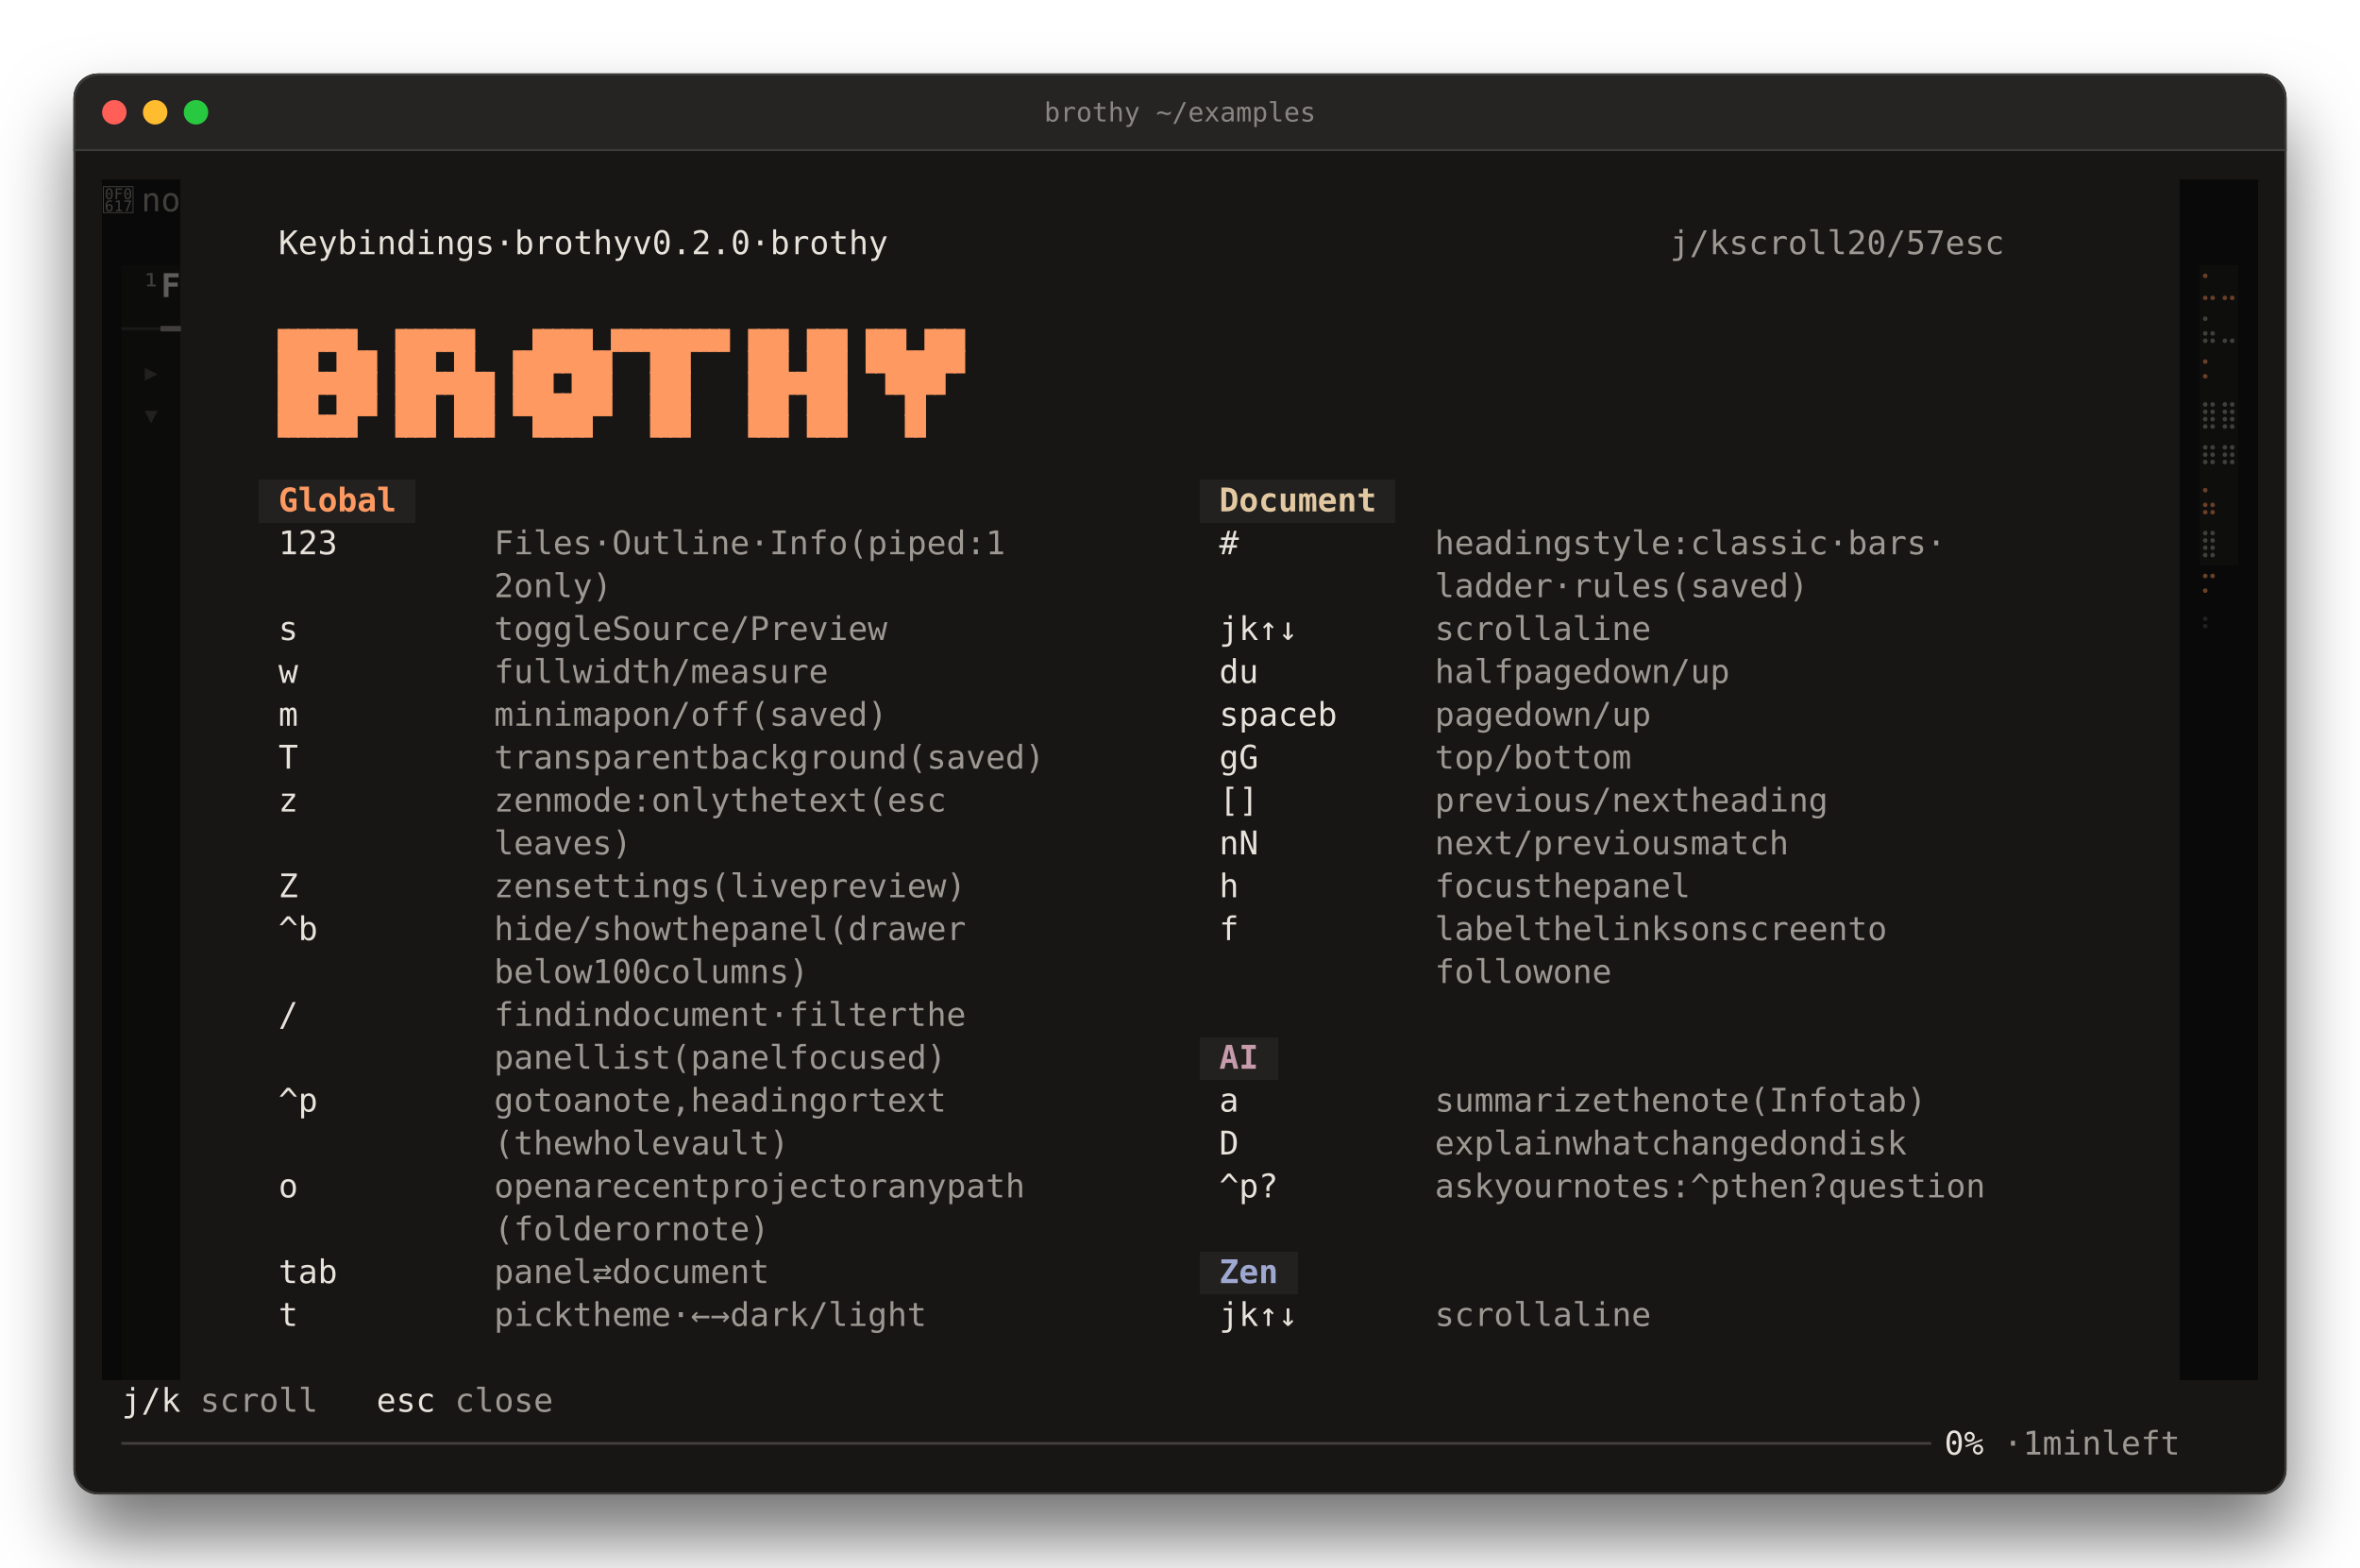
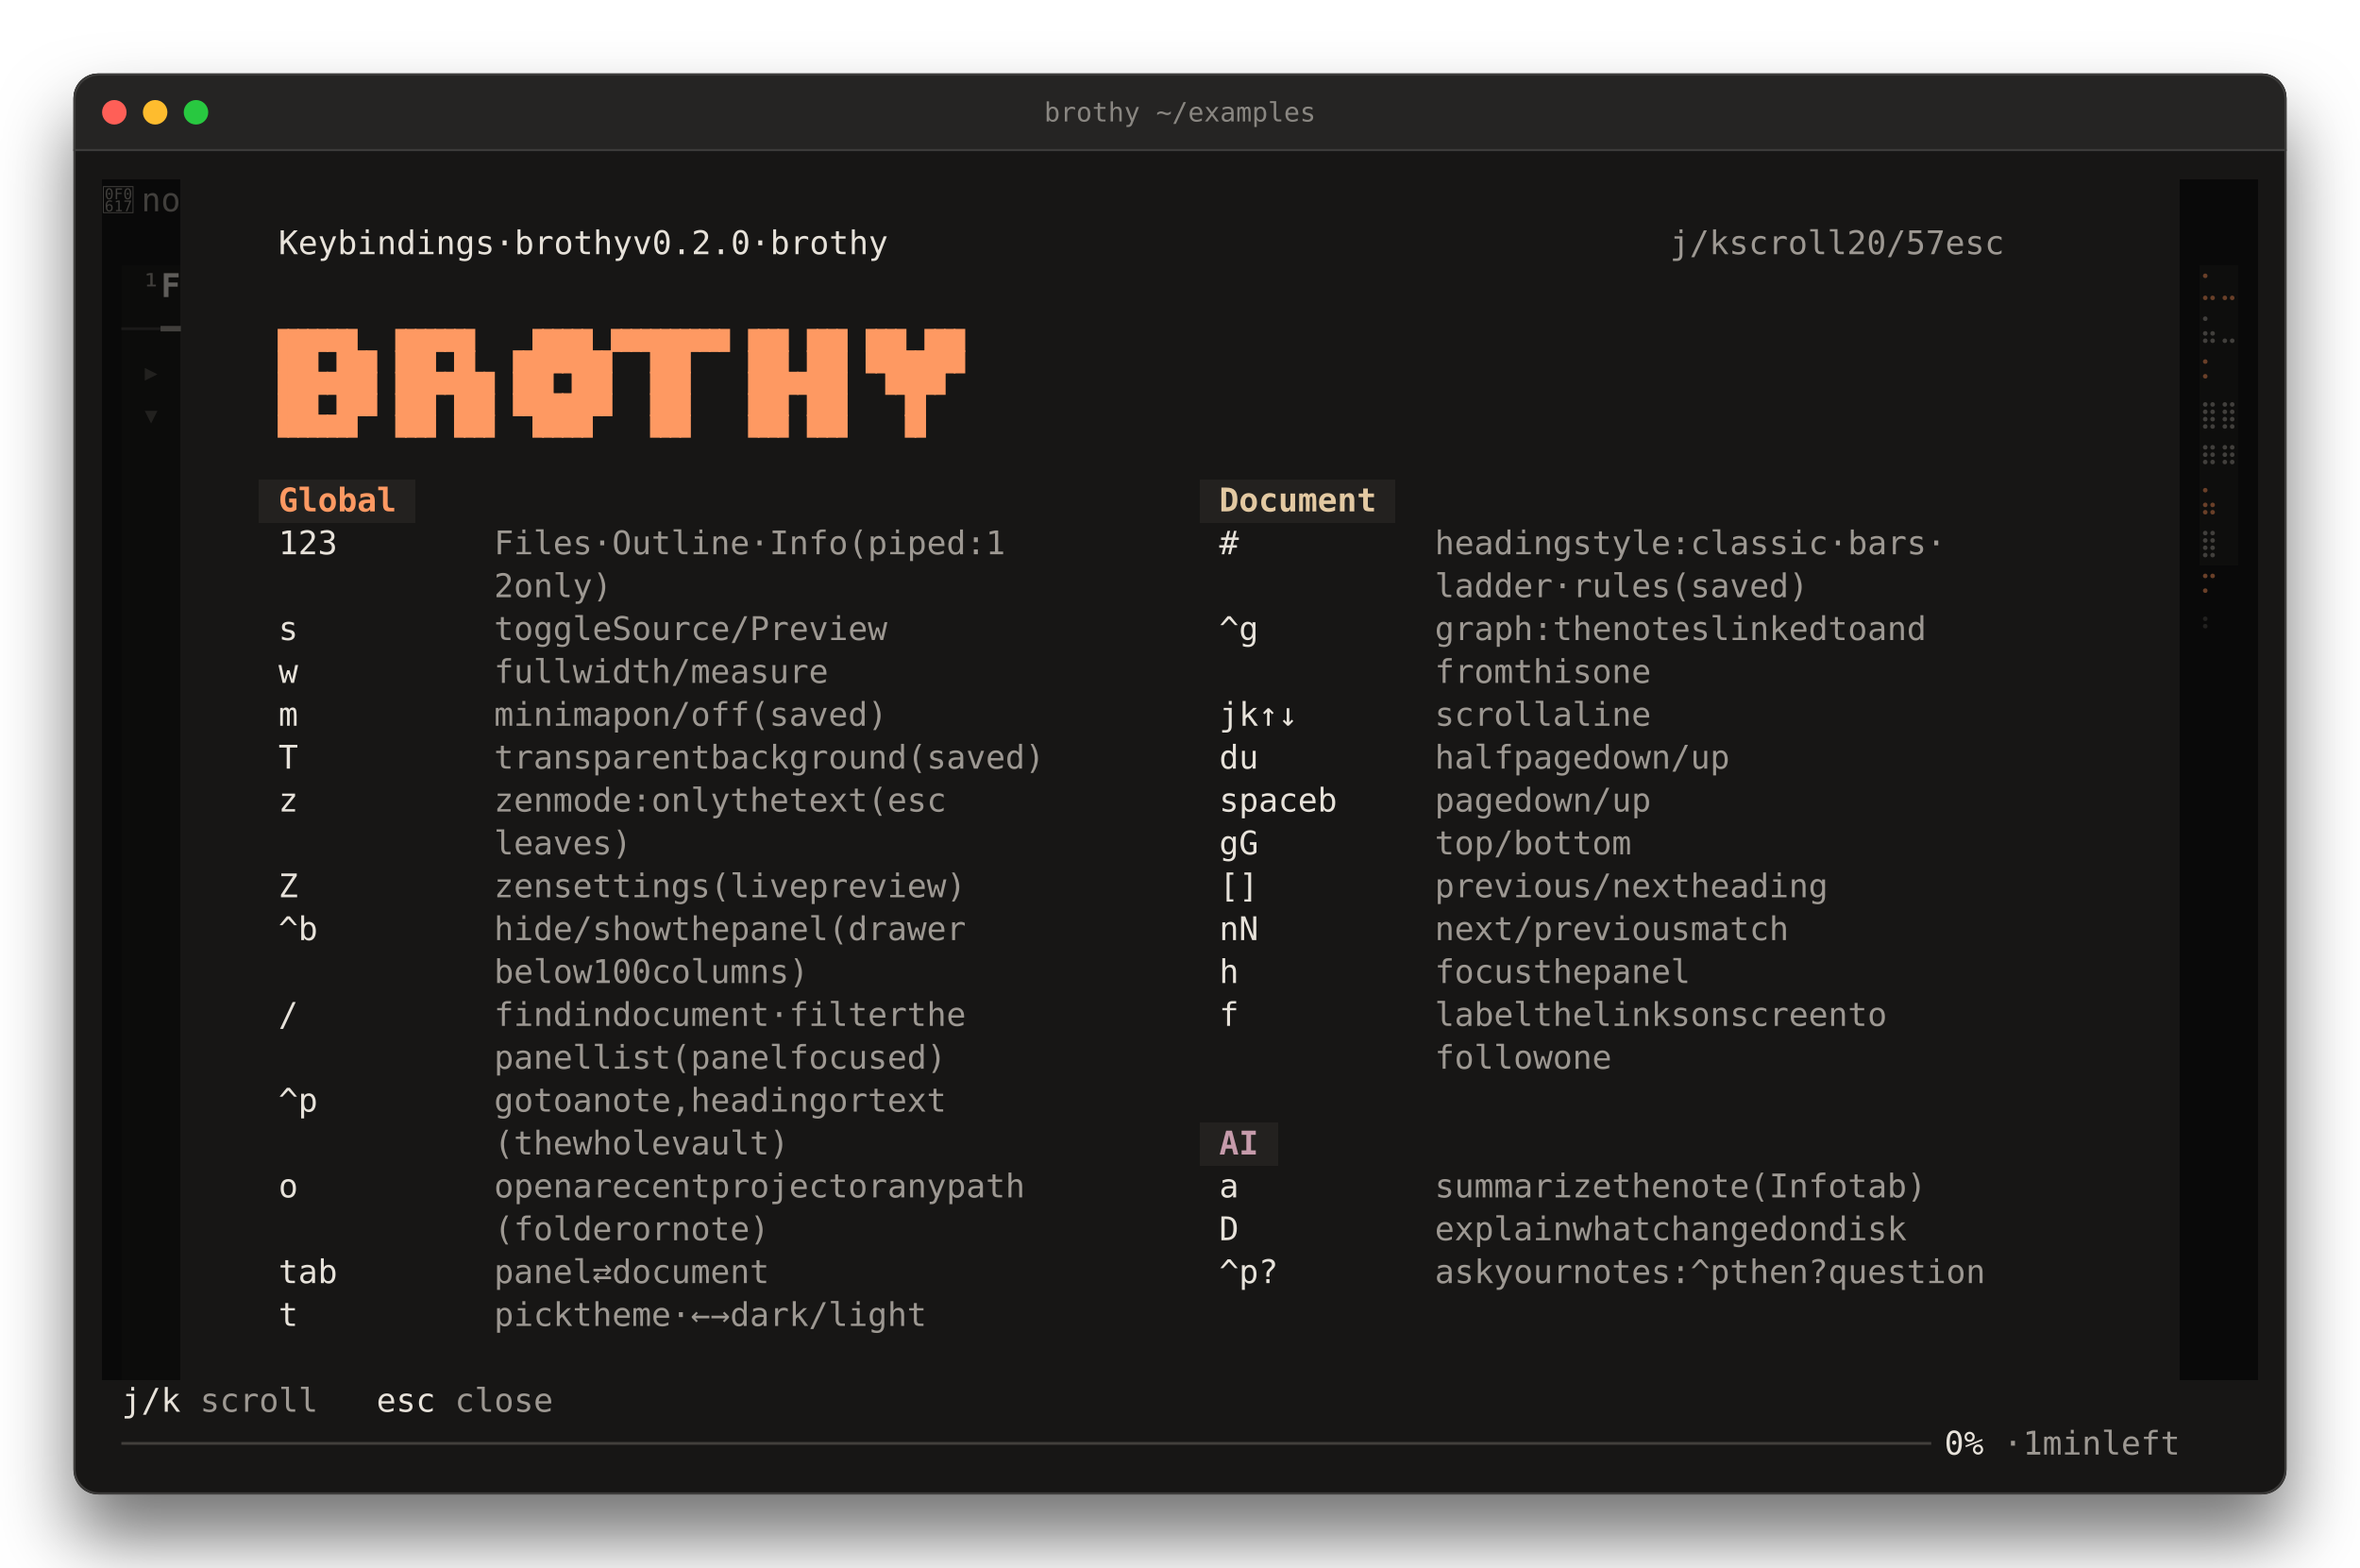
<svg xmlns="http://www.w3.org/2000/svg" width="1156" height="768" viewBox="0 0 1156 768">
  <g transform="translate(36 36)">
    <defs>
      <clipPath id="c-keys">
        <rect width="1084" height="696" rx="12" />
      </clipPath>
      <filter id="s-keys" x="-20%" y="-20%" width="140%" height="150%">
        <feGaussianBlur stdDeviation="18" />
      </filter>
    </defs>
    <rect x="0" y="22" width="1084" height="696" rx="12" fill="#000" opacity="0.55" filter="url(#s-keys)" />
    <g clip-path="url(#c-keys)">
      <rect width="1084" height="696" fill="#171615" />
      <rect width="1084" height="38" fill="#252423" />
      <rect y="37" width="1084" height="1" fill="#3c3b3a" />
      <circle cx="20" cy="19" r="6" fill="#ff5f57" />
      <circle cx="40" cy="19" r="6" fill="#febc2e" />
      <circle cx="60" cy="19" r="6" fill="#28c840" />
      <text x="542" y="23.5" text-anchor="middle" font-size="13" fill="#898681" font-family="'JetBrainsMono Nerd Font Mono', 'JetBrains Mono', 'DejaVu Sans Mono', monospace">brothy ~/examples</text>
      <g transform="translate(14 52)" font-family="'JetBrainsMono Nerd Font Mono', 'JetBrains Mono', 'DejaVu Sans Mono', monospace" font-size="16" xml:space="preserve">
        <g shape-rendering="crispEdges">
          <rect x="0" y="0" width="38.4" height="21" fill="#090909" />
          <rect x="1017.6" y="0" width="38.4" height="21" fill="#090909" />
          <rect x="0" y="21" width="38.4" height="21" fill="#090909" />
          <rect x="1017.6" y="21" width="38.4" height="21" fill="#090909" />
          <rect x="0" y="42" width="9.6" height="21" fill="#090909" />
          <rect x="9.6" y="42" width="28.8" height="21" fill="#0c0c0b" />
          <rect x="1017.6" y="42" width="9.6" height="21" fill="#090909" />
          <rect x="1027.2" y="42" width="19.2" height="21" fill="#0e0e0d" />
          <rect x="1046.4" y="42" width="9.6" height="21" fill="#090909" />
          <rect x="0" y="63" width="9.6" height="21" fill="#090909" />
          <rect x="9.6" y="63" width="28.8" height="21" fill="#0c0c0b" />
          <rect x="1017.6" y="63" width="9.6" height="21" fill="#090909" />
          <rect x="1027.2" y="63" width="19.2" height="21" fill="#0e0e0d" />
          <rect x="1046.4" y="63" width="9.6" height="21" fill="#090909" />
          <rect x="0" y="84" width="9.6" height="21" fill="#090909" />
          <rect x="9.6" y="84" width="28.8" height="21" fill="#0c0c0b" />
          <rect x="1017.6" y="84" width="9.6" height="21" fill="#090909" />
          <rect x="1027.2" y="84" width="19.2" height="21" fill="#0e0e0d" />
          <rect x="1046.4" y="84" width="9.6" height="21" fill="#090909" />
          <rect x="0" y="105" width="9.6" height="21" fill="#090909" />
          <rect x="9.6" y="105" width="28.8" height="21" fill="#0c0c0b" />
          <rect x="1017.6" y="105" width="9.6" height="21" fill="#090909" />
          <rect x="1027.2" y="105" width="19.2" height="21" fill="#0e0e0d" />
          <rect x="1046.4" y="105" width="9.6" height="21" fill="#090909" />
          <rect x="0" y="126" width="9.6" height="21" fill="#090909" />
          <rect x="9.6" y="126" width="28.8" height="21" fill="#0c0c0b" />
          <rect x="1017.6" y="126" width="9.6" height="21" fill="#090909" />
          <rect x="1027.2" y="126" width="19.2" height="21" fill="#0e0e0d" />
          <rect x="1046.4" y="126" width="9.6" height="21" fill="#090909" />
          <rect x="0" y="147" width="9.6" height="21" fill="#090909" />
          <rect x="9.6" y="147" width="28.8" height="21" fill="#0c0c0b" />
          <rect x="76.8" y="147" width="76.8" height="21" fill="#23211f" />
          <rect x="537.6" y="147" width="96" height="21" fill="#23211f" />
          <rect x="1017.6" y="147" width="9.6" height="21" fill="#090909" />
          <rect x="1027.2" y="147" width="19.2" height="21" fill="#0e0e0d" />
          <rect x="1046.4" y="147" width="9.6" height="21" fill="#090909" />
          <rect x="0" y="168" width="9.6" height="21" fill="#090909" />
          <rect x="9.6" y="168" width="28.8" height="21" fill="#0c0c0b" />
          <rect x="1017.6" y="168" width="9.6" height="21" fill="#090909" />
          <rect x="1027.2" y="168" width="19.2" height="21" fill="#0e0e0d" />
          <rect x="1046.4" y="168" width="9.6" height="21" fill="#090909" />
          <rect x="0" y="189" width="9.6" height="21" fill="#090909" />
          <rect x="9.6" y="189" width="28.8" height="21" fill="#0c0c0b" />
          <rect x="1017.6" y="189" width="38.4" height="21" fill="#090909" />
          <rect x="0" y="210" width="9.6" height="21" fill="#090909" />
          <rect x="9.6" y="210" width="28.8" height="21" fill="#0c0c0b" />
          <rect x="1017.6" y="210" width="38.4" height="21" fill="#090909" />
          <rect x="0" y="231" width="9.6" height="21" fill="#090909" />
          <rect x="9.6" y="231" width="28.8" height="21" fill="#0c0c0b" />
          <rect x="1017.6" y="231" width="38.4" height="21" fill="#090909" />
          <rect x="0" y="252" width="9.6" height="21" fill="#090909" />
          <rect x="9.6" y="252" width="28.8" height="21" fill="#0c0c0b" />
          <rect x="1017.6" y="252" width="38.4" height="21" fill="#090909" />
          <rect x="0" y="273" width="9.6" height="21" fill="#090909" />
          <rect x="9.6" y="273" width="28.8" height="21" fill="#0c0c0b" />
          <rect x="1017.6" y="273" width="38.4" height="21" fill="#090909" />
          <rect x="0" y="294" width="9.6" height="21" fill="#090909" />
          <rect x="9.6" y="294" width="28.8" height="21" fill="#0c0c0b" />
          <rect x="1017.6" y="294" width="38.4" height="21" fill="#090909" />
          <rect x="0" y="315" width="9.6" height="21" fill="#090909" />
          <rect x="9.6" y="315" width="28.8" height="21" fill="#0c0c0b" />
          <rect x="1017.6" y="315" width="38.4" height="21" fill="#090909" />
          <rect x="0" y="336" width="9.6" height="21" fill="#090909" />
          <rect x="9.6" y="336" width="28.8" height="21" fill="#0c0c0b" />
          <rect x="1017.6" y="336" width="38.4" height="21" fill="#090909" />
          <rect x="0" y="357" width="9.6" height="21" fill="#090909" />
          <rect x="9.6" y="357" width="28.8" height="21" fill="#0c0c0b" />
          <rect x="1017.6" y="357" width="38.4" height="21" fill="#090909" />
          <rect x="0" y="378" width="9.6" height="21" fill="#090909" />
          <rect x="9.6" y="378" width="28.8" height="21" fill="#0c0c0b" />
          <rect x="1017.6" y="378" width="38.4" height="21" fill="#090909" />
          <rect x="0" y="399" width="9.6" height="21" fill="#090909" />
          <rect x="9.6" y="399" width="28.8" height="21" fill="#0c0c0b" />
          <rect x="1017.6" y="399" width="38.4" height="21" fill="#090909" />
          <rect x="0" y="420" width="9.6" height="21" fill="#090909" />
          <rect x="9.6" y="420" width="28.8" height="21" fill="#0c0c0b" />
-           <rect x="537.6" y="420" width="38.4" height="21" fill="#23211f" />
          <rect x="1017.6" y="420" width="38.4" height="21" fill="#090909" />
          <rect x="0" y="441" width="9.6" height="21" fill="#090909" />
          <rect x="9.6" y="441" width="28.8" height="21" fill="#0c0c0b" />
          <rect x="1017.6" y="441" width="38.4" height="21" fill="#090909" />
          <rect x="0" y="462" width="9.6" height="21" fill="#090909" />
          <rect x="9.6" y="462" width="28.8" height="21" fill="#0c0c0b" />
+           <rect x="537.6" y="462" width="38.4" height="21" fill="#23211f" />
          <rect x="1017.6" y="462" width="38.4" height="21" fill="#090909" />
          <rect x="0" y="483" width="9.6" height="21" fill="#090909" />
          <rect x="9.6" y="483" width="28.8" height="21" fill="#0c0c0b" />
          <rect x="1017.6" y="483" width="38.4" height="21" fill="#090909" />
          <rect x="0" y="504" width="9.6" height="21" fill="#090909" />
          <rect x="9.6" y="504" width="28.8" height="21" fill="#0c0c0b" />
          <rect x="1017.6" y="504" width="38.4" height="21" fill="#090909" />
          <rect x="0" y="525" width="9.6" height="21" fill="#090909" />
          <rect x="9.6" y="525" width="28.8" height="21" fill="#0c0c0b" />
-           <rect x="537.6" y="525" width="48" height="21" fill="#23211f" />
          <rect x="1017.6" y="525" width="38.4" height="21" fill="#090909" />
          <rect x="0" y="546" width="9.6" height="21" fill="#090909" />
          <rect x="9.6" y="546" width="28.8" height="21" fill="#0c0c0b" />
          <rect x="1017.6" y="546" width="38.4" height="21" fill="#090909" />
          <rect x="0" y="567" width="9.6" height="21" fill="#090909" />
          <rect x="9.6" y="567" width="28.8" height="21" fill="#0c0c0b" />
          <rect x="1017.6" y="567" width="38.4" height="21" fill="#090909" />
        </g>
        <g>
          <rect x="86" y="73.1" width="5.6" height="11.3" fill="#fe9962" />
          <rect x="90.8" y="73.1" width="5.6" height="11.3" fill="#fe9962" />
          <rect x="95.6" y="73.1" width="5.6" height="11.3" fill="#fe9962" />
          <rect x="100.4" y="73.1" width="5.6" height="11.3" fill="#fe9962" />
          <rect x="105.2" y="73.1" width="5.6" height="11.3" fill="#fe9962" />
          <rect x="110" y="73.1" width="5.6" height="11.3" fill="#fe9962" />
          <rect x="114.8" y="73.1" width="5.6" height="11.3" fill="#fe9962" />
          <rect x="119.6" y="73.1" width="5.6" height="11.3" fill="#fe9962" />
          <rect x="143.6" y="73.1" width="5.6" height="11.3" fill="#fe9962" />
          <rect x="148.4" y="73.1" width="5.6" height="11.3" fill="#fe9962" />
          <rect x="153.2" y="73.1" width="5.6" height="11.3" fill="#fe9962" />
          <rect x="158" y="73.1" width="5.6" height="11.3" fill="#fe9962" />
          <rect x="162.8" y="73.1" width="5.6" height="11.3" fill="#fe9962" />
          <rect x="167.6" y="73.1" width="5.6" height="11.3" fill="#fe9962" />
          <rect x="172.4" y="73.1" width="5.6" height="11.3" fill="#fe9962" />
          <rect x="177.2" y="73.1" width="5.6" height="11.3" fill="#fe9962" />
          <rect x="210.8" y="73.1" width="5.6" height="11.3" fill="#fe9962" />
          <rect x="215.6" y="73.1" width="5.6" height="11.3" fill="#fe9962" />
          <rect x="220.4" y="73.1" width="5.6" height="11.3" fill="#fe9962" />
          <rect x="225.2" y="73.1" width="5.6" height="11.3" fill="#fe9962" />
          <rect x="230" y="73.1" width="5.6" height="11.3" fill="#fe9962" />
          <rect x="234.8" y="73.1" width="5.6" height="11.3" fill="#fe9962" />
          <rect x="249.2" y="73.1" width="5.6" height="11.3" fill="#fe9962" />
          <rect x="254" y="73.1" width="5.6" height="11.3" fill="#fe9962" />
          <rect x="258.8" y="73.1" width="5.6" height="11.3" fill="#fe9962" />
          <rect x="263.6" y="73.1" width="5.6" height="11.3" fill="#fe9962" />
          <rect x="268.4" y="73.1" width="5.6" height="11.3" fill="#fe9962" />
          <rect x="273.2" y="73.1" width="5.6" height="11.3" fill="#fe9962" />
          <rect x="278" y="73.1" width="5.6" height="11.3" fill="#fe9962" />
          <rect x="282.8" y="73.1" width="5.6" height="11.3" fill="#fe9962" />
          <rect x="287.6" y="73.1" width="5.6" height="11.3" fill="#fe9962" />
          <rect x="292.4" y="73.1" width="5.6" height="11.3" fill="#fe9962" />
          <rect x="297.2" y="73.1" width="5.6" height="11.3" fill="#fe9962" />
          <rect x="302" y="73.1" width="5.6" height="11.3" fill="#fe9962" />
          <rect x="316.4" y="73.1" width="5.6" height="11.3" fill="#fe9962" />
          <rect x="321.2" y="73.1" width="5.6" height="11.3" fill="#fe9962" />
          <rect x="326" y="73.1" width="5.6" height="11.3" fill="#fe9962" />
          <rect x="330.8" y="73.1" width="5.6" height="11.3" fill="#fe9962" />
          <rect x="345.2" y="73.1" width="5.6" height="11.3" fill="#fe9962" />
          <rect x="350" y="73.1" width="5.6" height="11.3" fill="#fe9962" />
          <rect x="354.8" y="73.1" width="5.6" height="11.3" fill="#fe9962" />
          <rect x="359.6" y="73.1" width="5.6" height="11.3" fill="#fe9962" />
          <rect x="374" y="73.1" width="5.6" height="11.3" fill="#fe9962" />
          <rect x="378.8" y="73.1" width="5.6" height="11.3" fill="#fe9962" />
          <rect x="383.6" y="73.1" width="5.6" height="11.3" fill="#fe9962" />
          <rect x="388.4" y="73.1" width="5.6" height="11.3" fill="#fe9962" />
          <rect x="402.8" y="73.1" width="5.6" height="11.3" fill="#fe9962" />
          <rect x="407.6" y="73.1" width="5.6" height="11.3" fill="#fe9962" />
          <rect x="412.4" y="73.1" width="5.6" height="11.3" fill="#fe9962" />
          <rect x="417.2" y="73.1" width="5.6" height="11.3" fill="#fe9962" />
          <rect x="86" y="83.6" width="5.6" height="11.3" fill="#fe9962" />
          <rect x="90.8" y="83.6" width="5.6" height="11.3" fill="#fe9962" />
          <rect x="86" y="94.1" width="5.6" height="11.3" fill="#fe9962" />
          <rect x="90.8" y="94.1" width="5.6" height="11.3" fill="#fe9962" />
          <rect x="95.6" y="83.6" width="5.6" height="11.3" fill="#fe9962" />
          <rect x="100.4" y="83.6" width="5.6" height="11.3" fill="#fe9962" />
          <rect x="95.6" y="94.1" width="5.6" height="11.3" fill="#fe9962" />
          <rect x="100.4" y="94.1" width="5.6" height="11.3" fill="#fe9962" />
          <rect x="105.2" y="94.1" width="5.6" height="11.3" fill="#fe9962" />
          <rect x="110" y="94.1" width="5.6" height="11.3" fill="#fe9962" />
          <rect x="114.8" y="83.6" width="5.6" height="11.3" fill="#fe9962" />
          <rect x="119.6" y="83.6" width="5.6" height="11.3" fill="#fe9962" />
          <rect x="114.8" y="94.1" width="5.6" height="11.3" fill="#fe9962" />
          <rect x="119.6" y="94.1" width="5.6" height="11.3" fill="#fe9962" />
          <rect x="124.4" y="83.6" width="5.6" height="11.3" fill="#fe9962" />
          <rect x="129.2" y="83.6" width="5.6" height="11.3" fill="#fe9962" />
          <rect x="124.4" y="94.1" width="5.6" height="11.3" fill="#fe9962" />
          <rect x="129.2" y="94.1" width="5.6" height="11.3" fill="#fe9962" />
          <rect x="143.6" y="83.6" width="5.6" height="11.3" fill="#fe9962" />
          <rect x="148.4" y="83.6" width="5.6" height="11.3" fill="#fe9962" />
          <rect x="143.6" y="94.1" width="5.6" height="11.3" fill="#fe9962" />
          <rect x="148.4" y="94.1" width="5.6" height="11.3" fill="#fe9962" />
          <rect x="153.2" y="83.6" width="5.6" height="11.3" fill="#fe9962" />
          <rect x="158" y="83.6" width="5.6" height="11.3" fill="#fe9962" />
          <rect x="153.2" y="94.1" width="5.6" height="11.3" fill="#fe9962" />
          <rect x="158" y="94.1" width="5.6" height="11.3" fill="#fe9962" />
          <rect x="162.8" y="94.1" width="5.6" height="11.3" fill="#fe9962" />
          <rect x="167.6" y="94.1" width="5.6" height="11.3" fill="#fe9962" />
          <rect x="172.4" y="83.6" width="5.6" height="11.3" fill="#fe9962" />
          <rect x="177.2" y="83.6" width="5.6" height="11.3" fill="#fe9962" />
          <rect x="172.4" y="94.1" width="5.6" height="11.3" fill="#fe9962" />
          <rect x="177.2" y="94.1" width="5.6" height="11.3" fill="#fe9962" />
          <rect x="182" y="94.1" width="5.6" height="11.3" fill="#fe9962" />
          <rect x="186.8" y="94.1" width="5.6" height="11.3" fill="#fe9962" />
          <rect x="201.2" y="83.6" width="5.6" height="11.3" fill="#fe9962" />
          <rect x="206" y="83.6" width="5.6" height="11.3" fill="#fe9962" />
          <rect x="201.2" y="94.1" width="5.6" height="11.3" fill="#fe9962" />
          <rect x="206" y="94.1" width="5.6" height="11.3" fill="#fe9962" />
          <rect x="210.8" y="83.6" width="5.6" height="11.3" fill="#fe9962" />
          <rect x="215.6" y="83.6" width="5.6" height="11.3" fill="#fe9962" />
          <rect x="210.8" y="94.1" width="5.6" height="11.3" fill="#fe9962" />
          <rect x="215.6" y="94.1" width="5.6" height="11.3" fill="#fe9962" />
          <rect x="220.4" y="83.6" width="5.6" height="11.3" fill="#fe9962" />
          <rect x="225.2" y="83.6" width="5.6" height="11.3" fill="#fe9962" />
          <rect x="230" y="83.6" width="5.6" height="11.3" fill="#fe9962" />
          <rect x="234.8" y="83.6" width="5.6" height="11.3" fill="#fe9962" />
          <rect x="230" y="94.1" width="5.6" height="11.3" fill="#fe9962" />
          <rect x="234.8" y="94.1" width="5.6" height="11.3" fill="#fe9962" />
          <rect x="239.6" y="83.6" width="5.6" height="11.3" fill="#fe9962" />
          <rect x="244.4" y="83.6" width="5.6" height="11.3" fill="#fe9962" />
          <rect x="239.6" y="94.1" width="5.6" height="11.3" fill="#fe9962" />
          <rect x="244.4" y="94.1" width="5.6" height="11.3" fill="#fe9962" />
          <rect x="268.4" y="83.6" width="5.6" height="11.3" fill="#fe9962" />
          <rect x="273.2" y="83.6" width="5.6" height="11.3" fill="#fe9962" />
          <rect x="268.4" y="94.1" width="5.6" height="11.3" fill="#fe9962" />
          <rect x="273.2" y="94.1" width="5.6" height="11.3" fill="#fe9962" />
          <rect x="278" y="83.6" width="5.6" height="11.3" fill="#fe9962" />
          <rect x="282.8" y="83.6" width="5.6" height="11.3" fill="#fe9962" />
          <rect x="278" y="94.1" width="5.6" height="11.3" fill="#fe9962" />
          <rect x="282.8" y="94.1" width="5.6" height="11.3" fill="#fe9962" />
          <rect x="316.4" y="83.6" width="5.6" height="11.3" fill="#fe9962" />
          <rect x="321.2" y="83.6" width="5.6" height="11.3" fill="#fe9962" />
          <rect x="316.4" y="94.1" width="5.6" height="11.3" fill="#fe9962" />
          <rect x="321.2" y="94.1" width="5.6" height="11.3" fill="#fe9962" />
          <rect x="326" y="83.6" width="5.6" height="11.3" fill="#fe9962" />
          <rect x="330.8" y="83.6" width="5.6" height="11.3" fill="#fe9962" />
          <rect x="326" y="94.1" width="5.6" height="11.3" fill="#fe9962" />
          <rect x="330.8" y="94.1" width="5.6" height="11.3" fill="#fe9962" />
          <rect x="335.6" y="94.1" width="5.6" height="11.3" fill="#fe9962" />
          <rect x="340.4" y="94.1" width="5.6" height="11.3" fill="#fe9962" />
          <rect x="345.2" y="83.6" width="5.6" height="11.3" fill="#fe9962" />
          <rect x="350" y="83.6" width="5.6" height="11.3" fill="#fe9962" />
          <rect x="345.2" y="94.1" width="5.6" height="11.3" fill="#fe9962" />
          <rect x="350" y="94.1" width="5.6" height="11.3" fill="#fe9962" />
          <rect x="354.8" y="83.6" width="5.6" height="11.3" fill="#fe9962" />
          <rect x="359.6" y="83.6" width="5.6" height="11.3" fill="#fe9962" />
          <rect x="354.8" y="94.1" width="5.6" height="11.3" fill="#fe9962" />
          <rect x="359.6" y="94.1" width="5.6" height="11.3" fill="#fe9962" />
          <rect x="374" y="83.6" width="5.6" height="11.3" fill="#fe9962" />
          <rect x="378.8" y="83.6" width="5.6" height="11.3" fill="#fe9962" />
          <rect x="383.6" y="83.6" width="5.6" height="11.3" fill="#fe9962" />
          <rect x="388.4" y="83.6" width="5.6" height="11.3" fill="#fe9962" />
          <rect x="383.6" y="94.1" width="5.6" height="11.3" fill="#fe9962" />
          <rect x="388.4" y="94.1" width="5.6" height="11.3" fill="#fe9962" />
          <rect x="393.2" y="83.6" width="5.6" height="11.3" fill="#fe9962" />
          <rect x="398" y="83.6" width="5.6" height="11.3" fill="#fe9962" />
          <rect x="393.2" y="94.1" width="5.6" height="11.3" fill="#fe9962" />
          <rect x="398" y="94.1" width="5.6" height="11.3" fill="#fe9962" />
          <rect x="402.8" y="83.6" width="5.6" height="11.3" fill="#fe9962" />
          <rect x="407.6" y="83.6" width="5.6" height="11.3" fill="#fe9962" />
          <rect x="402.8" y="94.1" width="5.6" height="11.3" fill="#fe9962" />
          <rect x="407.6" y="94.1" width="5.6" height="11.3" fill="#fe9962" />
          <rect x="412.4" y="83.6" width="5.6" height="11.3" fill="#fe9962" />
          <rect x="417.2" y="83.6" width="5.6" height="11.3" fill="#fe9962" />
          <rect x="86" y="104.6" width="5.6" height="11.3" fill="#fe9962" />
          <rect x="90.8" y="104.6" width="5.6" height="11.3" fill="#fe9962" />
          <rect x="86" y="115.1" width="5.6" height="11.3" fill="#fe9962" />
          <rect x="90.8" y="115.1" width="5.6" height="11.3" fill="#fe9962" />
          <rect x="95.6" y="104.6" width="5.6" height="11.3" fill="#fe9962" />
          <rect x="100.4" y="104.6" width="5.6" height="11.3" fill="#fe9962" />
          <rect x="95.6" y="115.1" width="5.6" height="11.3" fill="#fe9962" />
          <rect x="100.4" y="115.1" width="5.6" height="11.3" fill="#fe9962" />
          <rect x="105.2" y="115.1" width="5.6" height="11.3" fill="#fe9962" />
          <rect x="110" y="115.1" width="5.6" height="11.3" fill="#fe9962" />
          <rect x="114.8" y="104.6" width="5.6" height="11.3" fill="#fe9962" />
          <rect x="119.6" y="104.6" width="5.6" height="11.3" fill="#fe9962" />
          <rect x="114.8" y="115.1" width="5.6" height="11.3" fill="#fe9962" />
          <rect x="119.6" y="115.1" width="5.6" height="11.3" fill="#fe9962" />
          <rect x="124.4" y="104.6" width="5.6" height="11.3" fill="#fe9962" />
          <rect x="129.2" y="104.6" width="5.6" height="11.3" fill="#fe9962" />
          <rect x="143.6" y="104.6" width="5.6" height="11.3" fill="#fe9962" />
          <rect x="148.4" y="104.6" width="5.6" height="11.3" fill="#fe9962" />
          <rect x="143.6" y="115.1" width="5.6" height="11.3" fill="#fe9962" />
          <rect x="148.4" y="115.1" width="5.6" height="11.3" fill="#fe9962" />
          <rect x="153.2" y="104.6" width="5.6" height="11.3" fill="#fe9962" />
          <rect x="158" y="104.6" width="5.6" height="11.3" fill="#fe9962" />
          <rect x="153.2" y="115.1" width="5.6" height="11.3" fill="#fe9962" />
          <rect x="158" y="115.1" width="5.6" height="11.3" fill="#fe9962" />
          <rect x="172.4" y="104.6" width="5.6" height="11.3" fill="#fe9962" />
          <rect x="177.2" y="104.6" width="5.6" height="11.3" fill="#fe9962" />
          <rect x="172.4" y="115.1" width="5.6" height="11.3" fill="#fe9962" />
          <rect x="177.2" y="115.1" width="5.6" height="11.3" fill="#fe9962" />
          <rect x="182" y="104.6" width="5.6" height="11.3" fill="#fe9962" />
          <rect x="186.8" y="104.6" width="5.6" height="11.3" fill="#fe9962" />
          <rect x="182" y="115.1" width="5.6" height="11.3" fill="#fe9962" />
          <rect x="186.8" y="115.1" width="5.6" height="11.3" fill="#fe9962" />
          <rect x="201.2" y="104.6" width="5.6" height="11.3" fill="#fe9962" />
          <rect x="206" y="104.6" width="5.6" height="11.3" fill="#fe9962" />
          <rect x="210.8" y="104.6" width="5.6" height="11.3" fill="#fe9962" />
          <rect x="215.6" y="104.6" width="5.6" height="11.3" fill="#fe9962" />
          <rect x="210.8" y="115.1" width="5.6" height="11.3" fill="#fe9962" />
          <rect x="215.6" y="115.1" width="5.6" height="11.3" fill="#fe9962" />
          <rect x="220.4" y="104.6" width="5.6" height="11.3" fill="#fe9962" />
          <rect x="225.2" y="104.6" width="5.6" height="11.3" fill="#fe9962" />
          <rect x="220.4" y="115.1" width="5.6" height="11.3" fill="#fe9962" />
          <rect x="225.2" y="115.1" width="5.6" height="11.3" fill="#fe9962" />
          <rect x="230" y="104.6" width="5.6" height="11.3" fill="#fe9962" />
          <rect x="234.8" y="104.6" width="5.6" height="11.3" fill="#fe9962" />
          <rect x="230" y="115.1" width="5.6" height="11.3" fill="#fe9962" />
          <rect x="234.8" y="115.1" width="5.6" height="11.3" fill="#fe9962" />
          <rect x="239.6" y="104.6" width="5.6" height="11.3" fill="#fe9962" />
          <rect x="244.4" y="104.6" width="5.6" height="11.3" fill="#fe9962" />
          <rect x="268.4" y="104.6" width="5.6" height="11.3" fill="#fe9962" />
          <rect x="273.2" y="104.6" width="5.6" height="11.3" fill="#fe9962" />
          <rect x="268.4" y="115.1" width="5.6" height="11.3" fill="#fe9962" />
          <rect x="273.2" y="115.1" width="5.6" height="11.3" fill="#fe9962" />
          <rect x="278" y="104.6" width="5.6" height="11.3" fill="#fe9962" />
          <rect x="282.8" y="104.6" width="5.6" height="11.3" fill="#fe9962" />
          <rect x="278" y="115.1" width="5.6" height="11.3" fill="#fe9962" />
          <rect x="282.8" y="115.1" width="5.6" height="11.3" fill="#fe9962" />
          <rect x="316.4" y="104.6" width="5.6" height="11.3" fill="#fe9962" />
          <rect x="321.2" y="104.6" width="5.6" height="11.3" fill="#fe9962" />
          <rect x="316.4" y="115.1" width="5.6" height="11.3" fill="#fe9962" />
          <rect x="321.2" y="115.1" width="5.6" height="11.3" fill="#fe9962" />
          <rect x="326" y="104.6" width="5.6" height="11.3" fill="#fe9962" />
          <rect x="330.8" y="104.6" width="5.6" height="11.3" fill="#fe9962" />
          <rect x="326" y="115.1" width="5.6" height="11.3" fill="#fe9962" />
          <rect x="330.8" y="115.1" width="5.6" height="11.3" fill="#fe9962" />
          <rect x="345.2" y="104.6" width="5.6" height="11.3" fill="#fe9962" />
          <rect x="350" y="104.6" width="5.6" height="11.3" fill="#fe9962" />
          <rect x="345.2" y="115.1" width="5.6" height="11.3" fill="#fe9962" />
          <rect x="350" y="115.1" width="5.6" height="11.3" fill="#fe9962" />
          <rect x="354.8" y="104.6" width="5.6" height="11.3" fill="#fe9962" />
          <rect x="359.6" y="104.6" width="5.6" height="11.3" fill="#fe9962" />
          <rect x="354.8" y="115.1" width="5.6" height="11.3" fill="#fe9962" />
          <rect x="359.6" y="115.1" width="5.6" height="11.3" fill="#fe9962" />
          <rect x="393.2" y="104.6" width="5.6" height="11.3" fill="#fe9962" />
          <rect x="398" y="104.6" width="5.6" height="11.3" fill="#fe9962" />
          <rect x="393.2" y="115.1" width="5.6" height="11.3" fill="#fe9962" />
          <rect x="398" y="115.1" width="5.6" height="11.3" fill="#fe9962" />
        </g>
        <g text-rendering="geometricPrecision">
          <text x="0" y="15.5" fill="#413f3c">󰘗</text>
          <text x="19.2 28.8" y="15.5" fill="#413f3c">no</text>
          <text x="86.4 96 105.6 115.2 124.8 134.4 144 153.6 163.2 172.8 182.4 201.6 220.8 230.4 240 249.6 259.2 268.8 288 297.6 307.2 316.8 326.4 336 355.2 374.4 384 393.6 403.2 412.8 422.4" y="36.5" fill="#e7e2da">Keybindings·brothyv0.2.0·brothy</text>
          <text x="768 777.6 787.2 806.4 816 825.6 835.2 844.8 854.4 873.6 883.2 892.8 902.4 912 940.8 950.4 960" y="36.5" fill="#9d9892">j/kscroll20/57esc</text>
          <text x="19.2" y="57.5" fill="#413f3c">¹</text>
          <text x="28.8" y="57.5" fill="#5f5d5a" font-weight="700">F</text>
          <text x="1027.2 1036.8" y="57.5" fill="#693f28">⣁⣀</text>
          <text x="9.6 19.2" y="78.5" fill="#1b1a19">──</text>
          <text x="28.8" y="78.5" fill="#413f3c">━</text>
          <text x="1027.2 1036.8" y="78.5" fill="#413f3c">⣥⣀</text>
          <text x="19.2" y="99.5" fill="#22211f">▸</text>
          <text x="1027.2" y="99.5" fill="#693f28">⠅</text>
          <text x="19.2" y="120.5" fill="#22211f">▾</text>
          <text x="1027.2 1036.8" y="120.5" fill="#413f3c">⣿⣿</text>
          <text x="1027.2 1036.8" y="141.5" fill="#413f3c">⠿⠿</text>
          <text x="86.4 96 105.6 115.2 124.8 134.4" y="162.5" fill="#fe9962" font-weight="700">Global</text>
          <text x="547.2 556.8 566.4 576 585.6 595.2 604.8 614.4" y="162.5" fill="#e3c9a2" font-weight="700">Document</text>
          <text x="1027.2" y="162.5" fill="#693f28">⣥</text>
          <text x="86.4 105.6 124.8" y="183.5" fill="#e7e2da">123</text>
          <text x="192 201.6 211.2 220.8 230.4 249.6 268.8 278.4 288 297.6 307.2 316.8 326.4 345.6 364.8 374.4 384 393.6 412.8 422.4 432 441.6 451.2 460.8 470.4 489.6" y="183.5" fill="#9d9892">Files·Outline·Info(piped:1</text>
          <text x="547.2" y="183.5" fill="#e7e2da">#</text>
          <text x="652.8 662.4 672 681.6 691.2 700.8 710.4 729.6 739.2 748.8 758.4 768 777.6 796.8 806.4 816 825.6 835.2 844.8 854.4 873.6 892.8 902.4 912 921.6 940.8" y="183.5" fill="#9d9892">headingstyle:classic·bars·</text>
          <text x="1027.2" y="183.5" fill="#413f3c">⣿</text>
          <text x="192 211.2 220.8 230.4 240 249.6" y="204.5" fill="#9d9892">2only)</text>
          <text x="652.8 662.4 672 681.6 691.2 700.8 720 739.2 748.8 758.4 768 777.6 796.8 806.4 816 825.6 835.2 844.8 854.4" y="204.5" fill="#9d9892">ladder·rules(saved)</text>
          <text x="1027.2" y="204.5" fill="#693f28">⠍</text>
          <text x="86.4" y="225.5" fill="#e7e2da">s</text>
          <text x="192 201.6 211.2 220.8 230.4 240 259.2 268.8 278.4 288 297.6 307.2 326.4 345.6 355.2 364.8 374.4 384 393.6 403.2" y="225.5" fill="#9d9892">toggleSource/Preview</text>
-           <text x="547.2 566.4 585.6 604.8" y="225.5" fill="#e7e2da">jk↑↓</text>
-           <text x="652.8 662.4 672 681.6 691.2 700.8 720 739.2 748.8 758.4 768" y="225.5" fill="#9d9892">scrollaline</text>
+           <text x="547.2 556.8" y="225.5" fill="#e7e2da">^g</text>
+           <text x="652.8 662.4 672 681.6 691.2 700.8 720 729.6 739.2 758.4 768 777.6 787.2 796.8 816 825.6 835.2 844.8 854.4 864 883.2 892.8 912 921.6 931.2" y="225.5" fill="#9d9892">graph:thenoteslinkedtoand</text>
          <text x="1027.2" y="225.5" fill="#22211f">⠃</text>
          <text x="86.4" y="246.5" fill="#e7e2da">w</text>
          <text x="192 201.6 211.2 220.8 240 249.6 259.2 268.8 278.4 297.6 316.8 326.4 336 345.6 355.2 364.8 374.4" y="246.5" fill="#9d9892">fullwidth/measure</text>
-           <text x="547.2 566.4" y="246.5" fill="#e7e2da">du</text>
-           <text x="652.8 662.4 672 681.6 700.8 710.4 720 729.6 748.8 758.4 768 777.6 796.8 816 825.6" y="246.5" fill="#9d9892">halfpagedown/up</text>
+           <text x="652.8 662.4 672 681.6 700.8 710.4 720 729.6 748.8 758.4 768" y="246.5" fill="#9d9892">fromthisone</text>
          <text x="86.4" y="267.5" fill="#e7e2da">m</text>
          <text x="192 201.6 211.2 220.8 230.4 240 249.6 268.8 278.4 297.6 316.8 326.4 336 355.2 364.8 374.4 384 393.6 403.2 412.8" y="267.5" fill="#9d9892">minimapon/off(saved)</text>
-           <text x="547.2 556.8 566.4 576 585.6 604.8" y="267.5" fill="#e7e2da">spaceb</text>
-           <text x="652.8 662.4 672 681.6 700.8 710.4 720 729.6 748.8 768 777.6" y="267.5" fill="#9d9892">pagedown/up</text>
+           <text x="547.2 566.4 585.6 604.8" y="267.5" fill="#e7e2da">jk↑↓</text>
+           <text x="652.8 662.4 672 681.6 691.2 700.8 720 739.2 748.8 758.4 768" y="267.5" fill="#9d9892">scrollaline</text>
          <text x="86.4" y="288.5" fill="#e7e2da">T</text>
          <text x="192 201.6 211.2 220.8 230.4 240 249.6 259.2 268.8 278.4 288 307.2 316.8 326.4 336 345.6 355.2 364.8 374.4 384 393.6 412.8 422.4 432 441.6 451.2 460.8 470.4" y="288.5" fill="#9d9892">transparentbackground(saved)</text>
-           <text x="547.2 566.4" y="288.5" fill="#e7e2da">gG</text>
-           <text x="652.8 662.4 672 691.2 710.4 720 729.6 739.2 748.8 758.4" y="288.5" fill="#9d9892">top/bottom</text>
+           <text x="547.2 566.4" y="288.5" fill="#e7e2da">du</text>
+           <text x="652.8 662.4 672 681.6 700.8 710.4 720 729.6 748.8 758.4 768 777.6 796.8 816 825.6" y="288.5" fill="#9d9892">halfpagedown/up</text>
          <text x="86.4" y="309.5" fill="#e7e2da">z</text>
          <text x="192 201.6 211.2 230.4 240 249.6 259.2 268.8 288 297.6 307.2 316.8 336 345.6 355.2 374.4 384 393.6 403.2 422.4 432 441.6 451.2" y="309.5" fill="#9d9892">zenmode:onlythetext(esc</text>
-           <text x="547.2 566.4" y="309.5" fill="#e7e2da">[]</text>
-           <text x="652.8 662.4 672 681.6 691.2 700.8 710.4 720 739.2 758.4 768 777.6 787.2 806.4 816 825.6 835.2 844.8 854.4 864" y="309.5" fill="#9d9892">previous/nextheading</text>
+           <text x="547.2 556.8 566.4 576 585.6 604.8" y="309.5" fill="#e7e2da">spaceb</text>
+           <text x="652.8 662.4 672 681.6 700.8 710.4 720 729.6 748.8 768 777.6" y="309.5" fill="#9d9892">pagedown/up</text>
          <text x="192 201.6 211.2 220.8 230.4 240 249.6" y="330.5" fill="#9d9892">leaves)</text>
-           <text x="547.2 566.4" y="330.5" fill="#e7e2da">nN</text>
-           <text x="652.8 662.4 672 681.6 700.8 720 729.6 739.2 748.8 758.4 768 777.6 787.2 806.4 816 825.6 835.2 844.8" y="330.5" fill="#9d9892">next/previousmatch</text>
+           <text x="547.2 566.4" y="330.5" fill="#e7e2da">gG</text>
+           <text x="652.8 662.4 672 691.2 710.4 720 729.6 739.2 748.8 758.4" y="330.5" fill="#9d9892">top/bottom</text>
          <text x="86.4" y="351.5" fill="#e7e2da">Z</text>
          <text x="192 201.6 211.2 230.4 240 249.6 259.2 268.8 278.4 288 297.6 316.8 326.4 336 345.6 355.2 374.4 384 393.6 403.2 412.8 422.4 432 441.6" y="351.5" fill="#9d9892">zensettings(livepreview)</text>
-           <text x="547.2" y="351.5" fill="#e7e2da">h</text>
-           <text x="652.8 662.4 672 681.6 691.2 710.4 720 729.6 748.8 758.4 768 777.6 787.2" y="351.5" fill="#9d9892">focusthepanel</text>
+           <text x="547.2 566.4" y="351.5" fill="#e7e2da">[]</text>
+           <text x="652.8 662.4 672 681.6 691.2 700.8 710.4 720 739.2 758.4 768 777.6 787.2 806.4 816 825.6 835.2 844.8 854.4 864" y="351.5" fill="#9d9892">previous/nextheading</text>
          <text x="86.4 96" y="372.5" fill="#e7e2da">^b</text>
          <text x="192 201.6 211.2 220.8 240 259.2 268.8 278.4 288 307.2 316.8 326.4 345.6 355.2 364.8 374.4 384 403.2 412.8 422.4 432 441.6 451.2 460.8" y="372.5" fill="#9d9892">hide/showthepanel(drawer</text>
-           <text x="547.2" y="372.5" fill="#e7e2da">f</text>
-           <text x="652.8 662.4 672 681.6 691.2 710.4 720 729.6 748.8 758.4 768 777.6 787.2 806.4 816 835.2 844.8 854.4 864 873.6 883.2 902.4 912" y="372.5" fill="#9d9892">labelthelinksonscreento</text>
+           <text x="547.2 566.4" y="372.5" fill="#e7e2da">nN</text>
+           <text x="652.8 662.4 672 681.6 700.8 720 729.6 739.2 748.8 758.4 768 777.6 787.2 806.4 816 825.6 835.2 844.8" y="372.5" fill="#9d9892">next/previousmatch</text>
          <text x="192 201.6 211.2 220.8 230.4 249.6 259.2 268.8 288 297.6 307.2 316.8 326.4 336 345.6 355.2" y="393.5" fill="#9d9892">below100columns)</text>
-           <text x="652.8 662.4 672 681.6 691.2 700.8 720 729.6 739.2" y="393.5" fill="#9d9892">followone</text>
+           <text x="547.2" y="393.5" fill="#e7e2da">h</text>
+           <text x="652.8 662.4 672 681.6 691.2 710.4 720 729.6 748.8 758.4 768 777.6 787.2" y="393.5" fill="#9d9892">focusthepanel</text>
          <text x="86.4" y="414.5" fill="#e7e2da">/</text>
          <text x="192 201.6 211.2 220.8 240 249.6 268.8 278.4 288 297.6 307.2 316.8 326.4 336 355.2 374.4 384 393.6 403.2 412.8 422.4 441.6 451.2 460.8" y="414.5" fill="#9d9892">findindocument·filterthe</text>
+           <text x="547.2" y="414.5" fill="#e7e2da">f</text>
+           <text x="652.8 662.4 672 681.6 691.2 710.4 720 729.6 748.8 758.4 768 777.6 787.2 806.4 816 835.2 844.8 854.4 864 873.6 883.2 902.4 912" y="414.5" fill="#9d9892">labelthelinksonscreento</text>
          <text x="192 201.6 211.2 220.8 230.4 249.6 259.2 268.8 278.4 297.6 307.2 316.8 326.4 336 345.6 364.8 374.4 384 393.6 403.2 412.8 422.4 432" y="435.5" fill="#9d9892">panellist(panelfocused)</text>
-           <text x="547.2 556.8" y="435.5" fill="#c69bab" font-weight="700">AI</text>
+           <text x="652.8 662.4 672 681.6 691.2 700.8 720 729.6 739.2" y="435.5" fill="#9d9892">followone</text>
          <text x="86.4 96" y="456.5" fill="#e7e2da">^p</text>
          <text x="192 201.6 220.8 230.4 249.6 268.8 278.4 288 297.6 307.2 326.4 336 345.6 355.2 364.8 374.4 384 403.2 412.8 432 441.6 451.2 460.8" y="456.5" fill="#9d9892">gotoanote,headingortext</text>
-           <text x="547.2" y="456.5" fill="#e7e2da">a</text>
-           <text x="652.8 662.4 672 681.6 691.2 700.8 710.4 720 729.6 748.8 758.4 768 787.2 796.8 806.4 816 835.2 844.8 854.4 864 873.6 892.8 902.4 912 921.6" y="456.5" fill="#9d9892">summarizethenote(Infotab)</text>
          <text x="192 201.6 211.2 220.8 240 249.6 259.2 268.8 278.4 297.6 307.2 316.8 326.4 336 345.6" y="477.5" fill="#9d9892">(thewholevault)</text>
-           <text x="547.2" y="477.5" fill="#e7e2da">D</text>
-           <text x="652.8 662.4 672 681.6 691.2 700.8 710.4 729.6 739.2 748.8 758.4 777.6 787.2 796.8 806.4 816 825.6 835.2 854.4 864 883.2 892.8 902.4 912" y="477.5" fill="#9d9892">explainwhatchangedondisk</text>
+           <text x="547.2 556.8" y="477.5" fill="#c69bab" font-weight="700">AI</text>
          <text x="86.4" y="498.5" fill="#e7e2da">o</text>
          <text x="192 201.6 211.2 220.8 240 259.2 268.8 278.4 288 297.6 307.2 326.4 336 345.6 355.2 364.8 374.4 384 403.2 412.8 432 441.6 451.2 470.4 480 489.6 499.2" y="498.5" fill="#9d9892">openarecentprojectoranypath</text>
-           <text x="547.2 556.8 576" y="498.5" fill="#e7e2da">^p?</text>
-           <text x="652.8 662.4 672 691.2 700.8 710.4 720 739.2 748.8 758.4 768 777.6 787.2 806.4 816 835.2 844.8 854.4 864 883.2 892.8 902.4 912 921.6 931.2 940.8 950.4 960" y="498.5" fill="#9d9892">askyournotes:^pthen?question</text>
+           <text x="547.2" y="498.5" fill="#e7e2da">a</text>
+           <text x="652.8 662.4 672 681.6 691.2 700.8 710.4 720 729.6 748.8 758.4 768 787.2 796.8 806.4 816 835.2 844.8 854.4 864 873.6 892.8 902.4 912 921.6" y="498.5" fill="#9d9892">summarizethenote(Infotab)</text>
          <text x="192 201.6 211.2 220.8 230.4 240 249.6 268.8 278.4 297.6 307.2 316.8 326.4 336" y="519.5" fill="#9d9892">(folderornote)</text>
+           <text x="547.2" y="519.5" fill="#e7e2da">D</text>
+           <text x="652.8 662.4 672 681.6 691.2 700.8 710.4 729.6 739.2 748.8 758.4 777.6 787.2 796.8 806.4 816 825.6 835.2 854.4 864 883.2 892.8 902.4 912" y="519.5" fill="#9d9892">explainwhatchangedondisk</text>
          <text x="86.4 96 105.6" y="540.5" fill="#e7e2da">tab</text>
          <text x="192 201.6 211.2 220.8 230.4 249.6 268.8 278.4 288 297.6 307.2 316.8 326.4 336" y="540.5" fill="#9d9892">panel⇄document</text>
-           <text x="547.2 556.8 566.4" y="540.5" fill="#9fa8d1" font-weight="700">Zen</text>
+           <text x="547.2 556.8 576" y="540.5" fill="#e7e2da">^p?</text>
+           <text x="652.8 662.4 672 691.2 700.8 710.4 720 739.2 748.8 758.4 768 777.6 787.2 806.4 816 835.2 844.8 854.4 864 883.2 892.8 902.4 912 921.6 931.2 940.8 950.4 960" y="540.5" fill="#9d9892">askyournotes:^pthen?question</text>
          <text x="86.4" y="561.5" fill="#e7e2da">t</text>
          <text x="192 201.6 211.2 220.8 240 249.6 259.2 268.8 278.4 297.6 316.8 326.4 345.6 355.2 364.8 374.4 393.6 412.8 422.4 432 441.6 451.2" y="561.5" fill="#9d9892">picktheme·←→dark/light</text>
-           <text x="547.2 566.4 585.6 604.8" y="561.5" fill="#e7e2da">jk↑↓</text>
-           <text x="652.8 662.4 672 681.6 691.2 700.8 720 739.2 748.8 758.4 768" y="561.5" fill="#9d9892">scrollaline</text>
          <text x="9.6 19.2 28.8" y="603.5" fill="#e7e2da">j/k</text>
          <text x="48 57.6 67.2 76.8 86.4 96" y="603.5" fill="#9d9892">scroll</text>
          <text x="134.4 144 153.6" y="603.5" fill="#e7e2da">esc</text>
          <text x="172.8 182.4 192 201.6 211.2" y="603.5" fill="#9d9892">close</text>
          <text x="9.6 19.2 28.8 38.4 48 57.6 67.2 76.8 86.4 96 105.6 115.2 124.8 134.4 144 153.6 163.2 172.8 182.4 192 201.6 211.2 220.8 230.4 240 249.6 259.2 268.8 278.4 288 297.6 307.2 316.8 326.4 336 345.6 355.2 364.8 374.4 384 393.6 403.2 412.8 422.4 432 441.6 451.2 460.8 470.4 480 489.6 499.2 508.8 518.4 528 537.6 547.2 556.8 566.4 576 585.6 595.2 604.8 614.4 624 633.6 643.2 652.8 662.4 672 681.6 691.2 700.8 710.4 720 729.6 739.2 748.8 758.4 768 777.6 787.2 796.8 806.4 816 825.6 835.2 844.8 854.4 864 873.6 883.2" y="624.5" fill="#423f3c">────────────────────────────────────────────────────────────────────────────────────────────</text>
          <text x="902.4 912" y="624.5" fill="#e7e2da">0%</text>
          <text x="931.2 950.4 969.6 979.2 988.8 1008 1017.6 1027.2 1036.8" y="624.5" fill="#9d9892">·1minleft</text>
        </g>
      </g>
    </g>
    <rect x="0.5" y="0.5" width="1083" height="695" rx="12" fill="none" stroke="#3c3b3a" />
  </g>
</svg>
